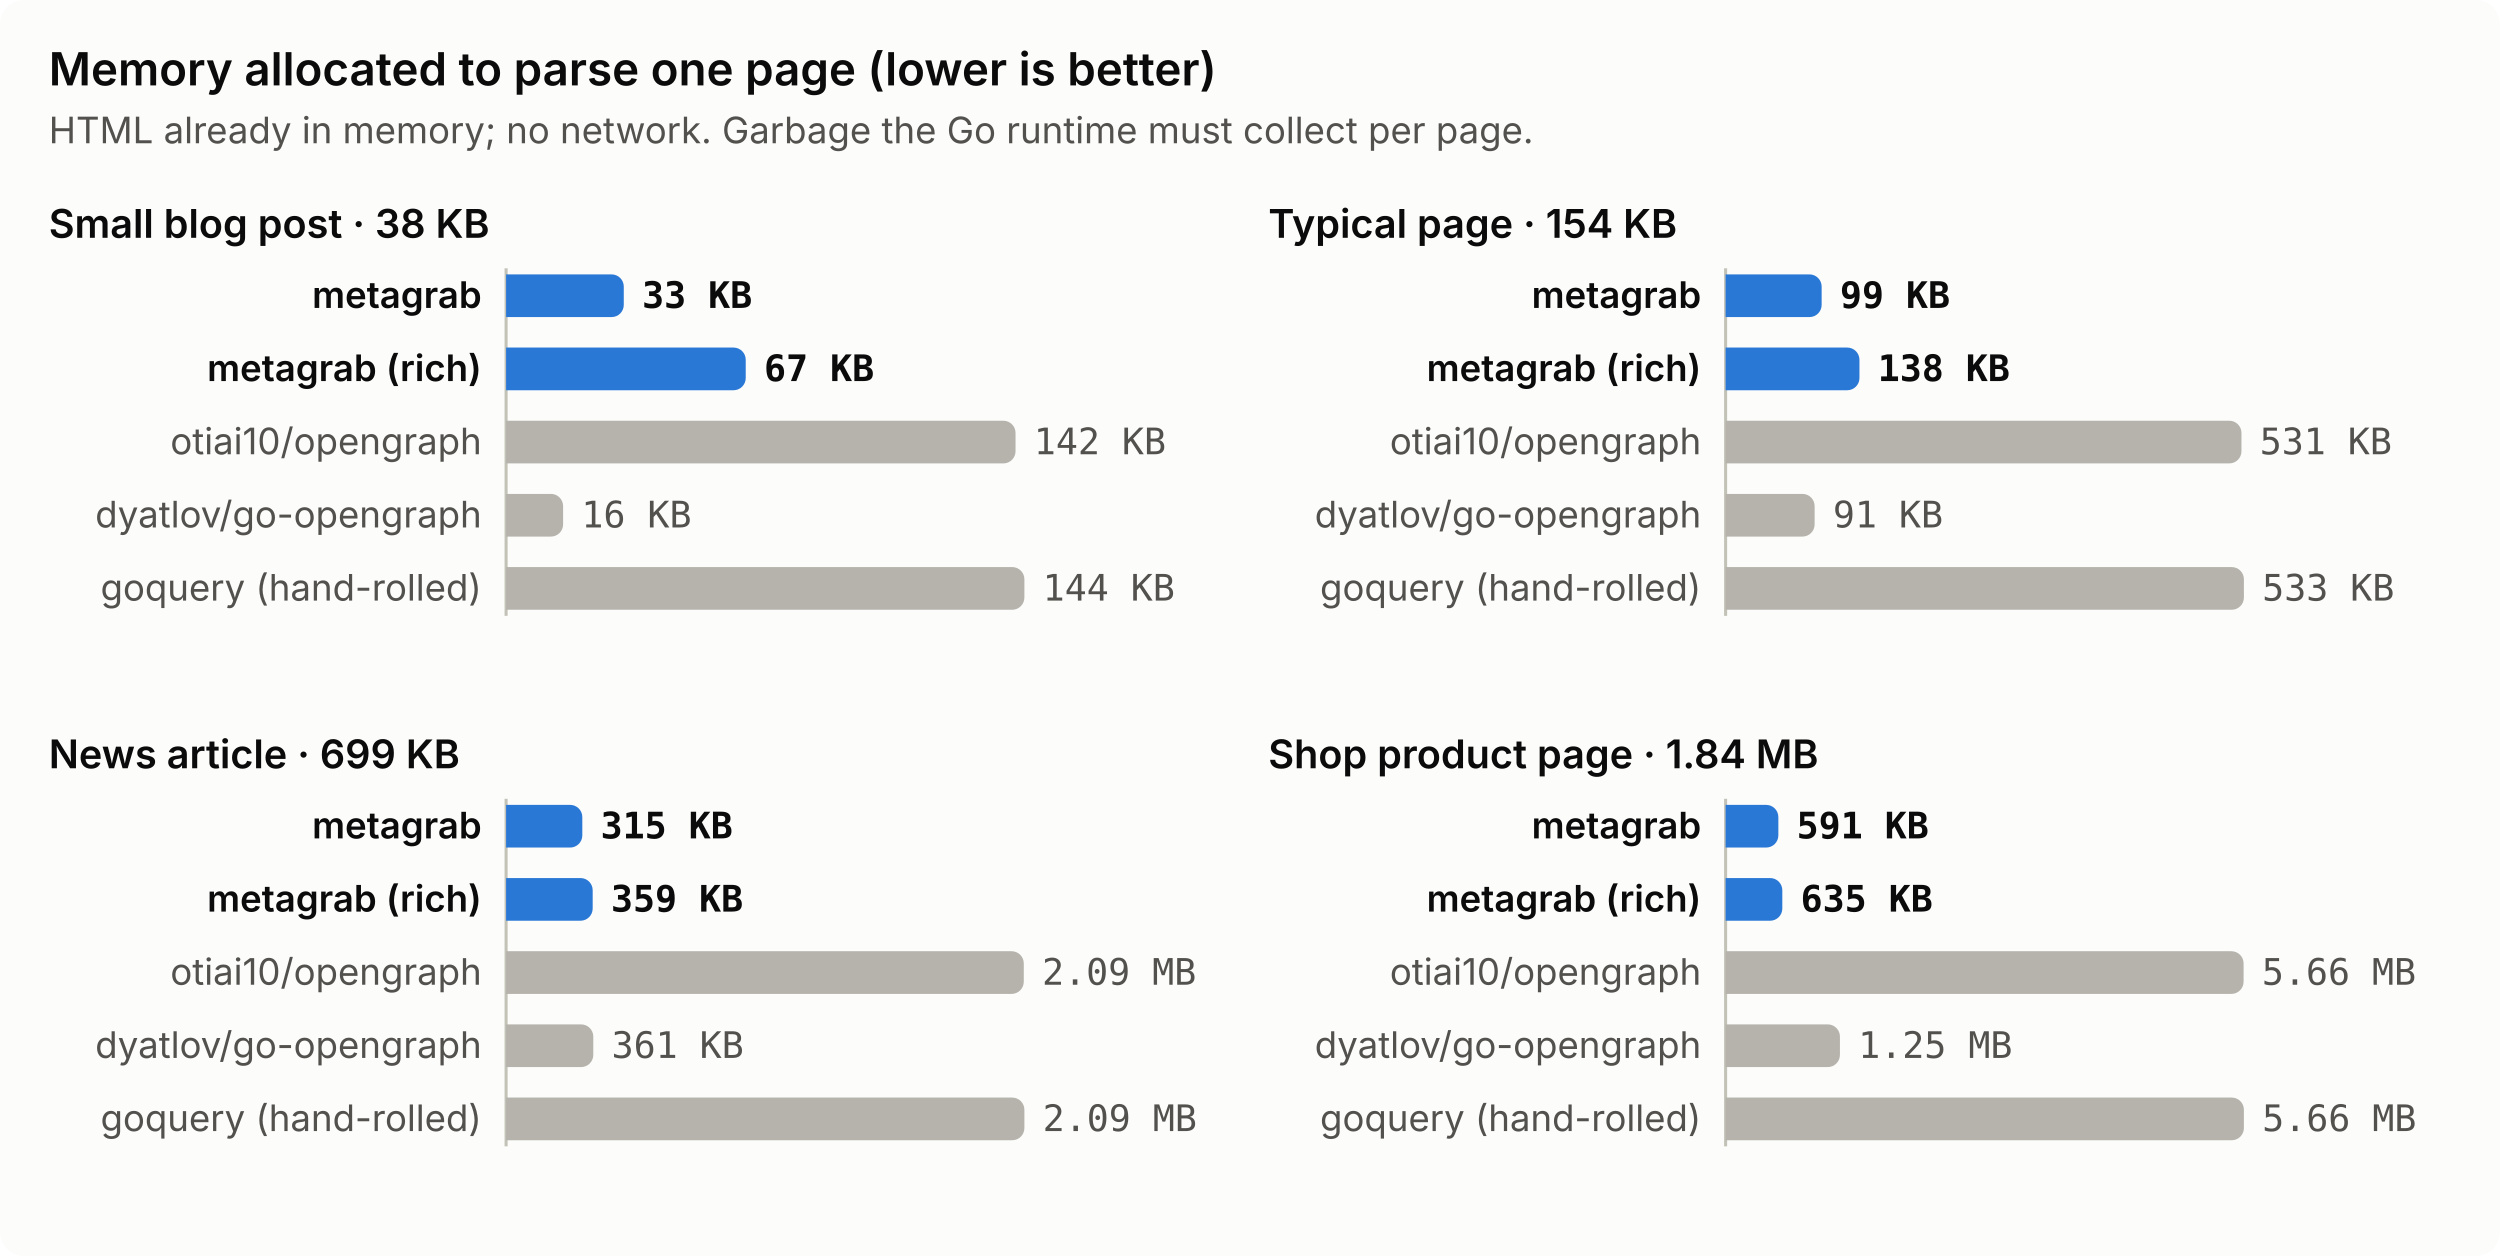
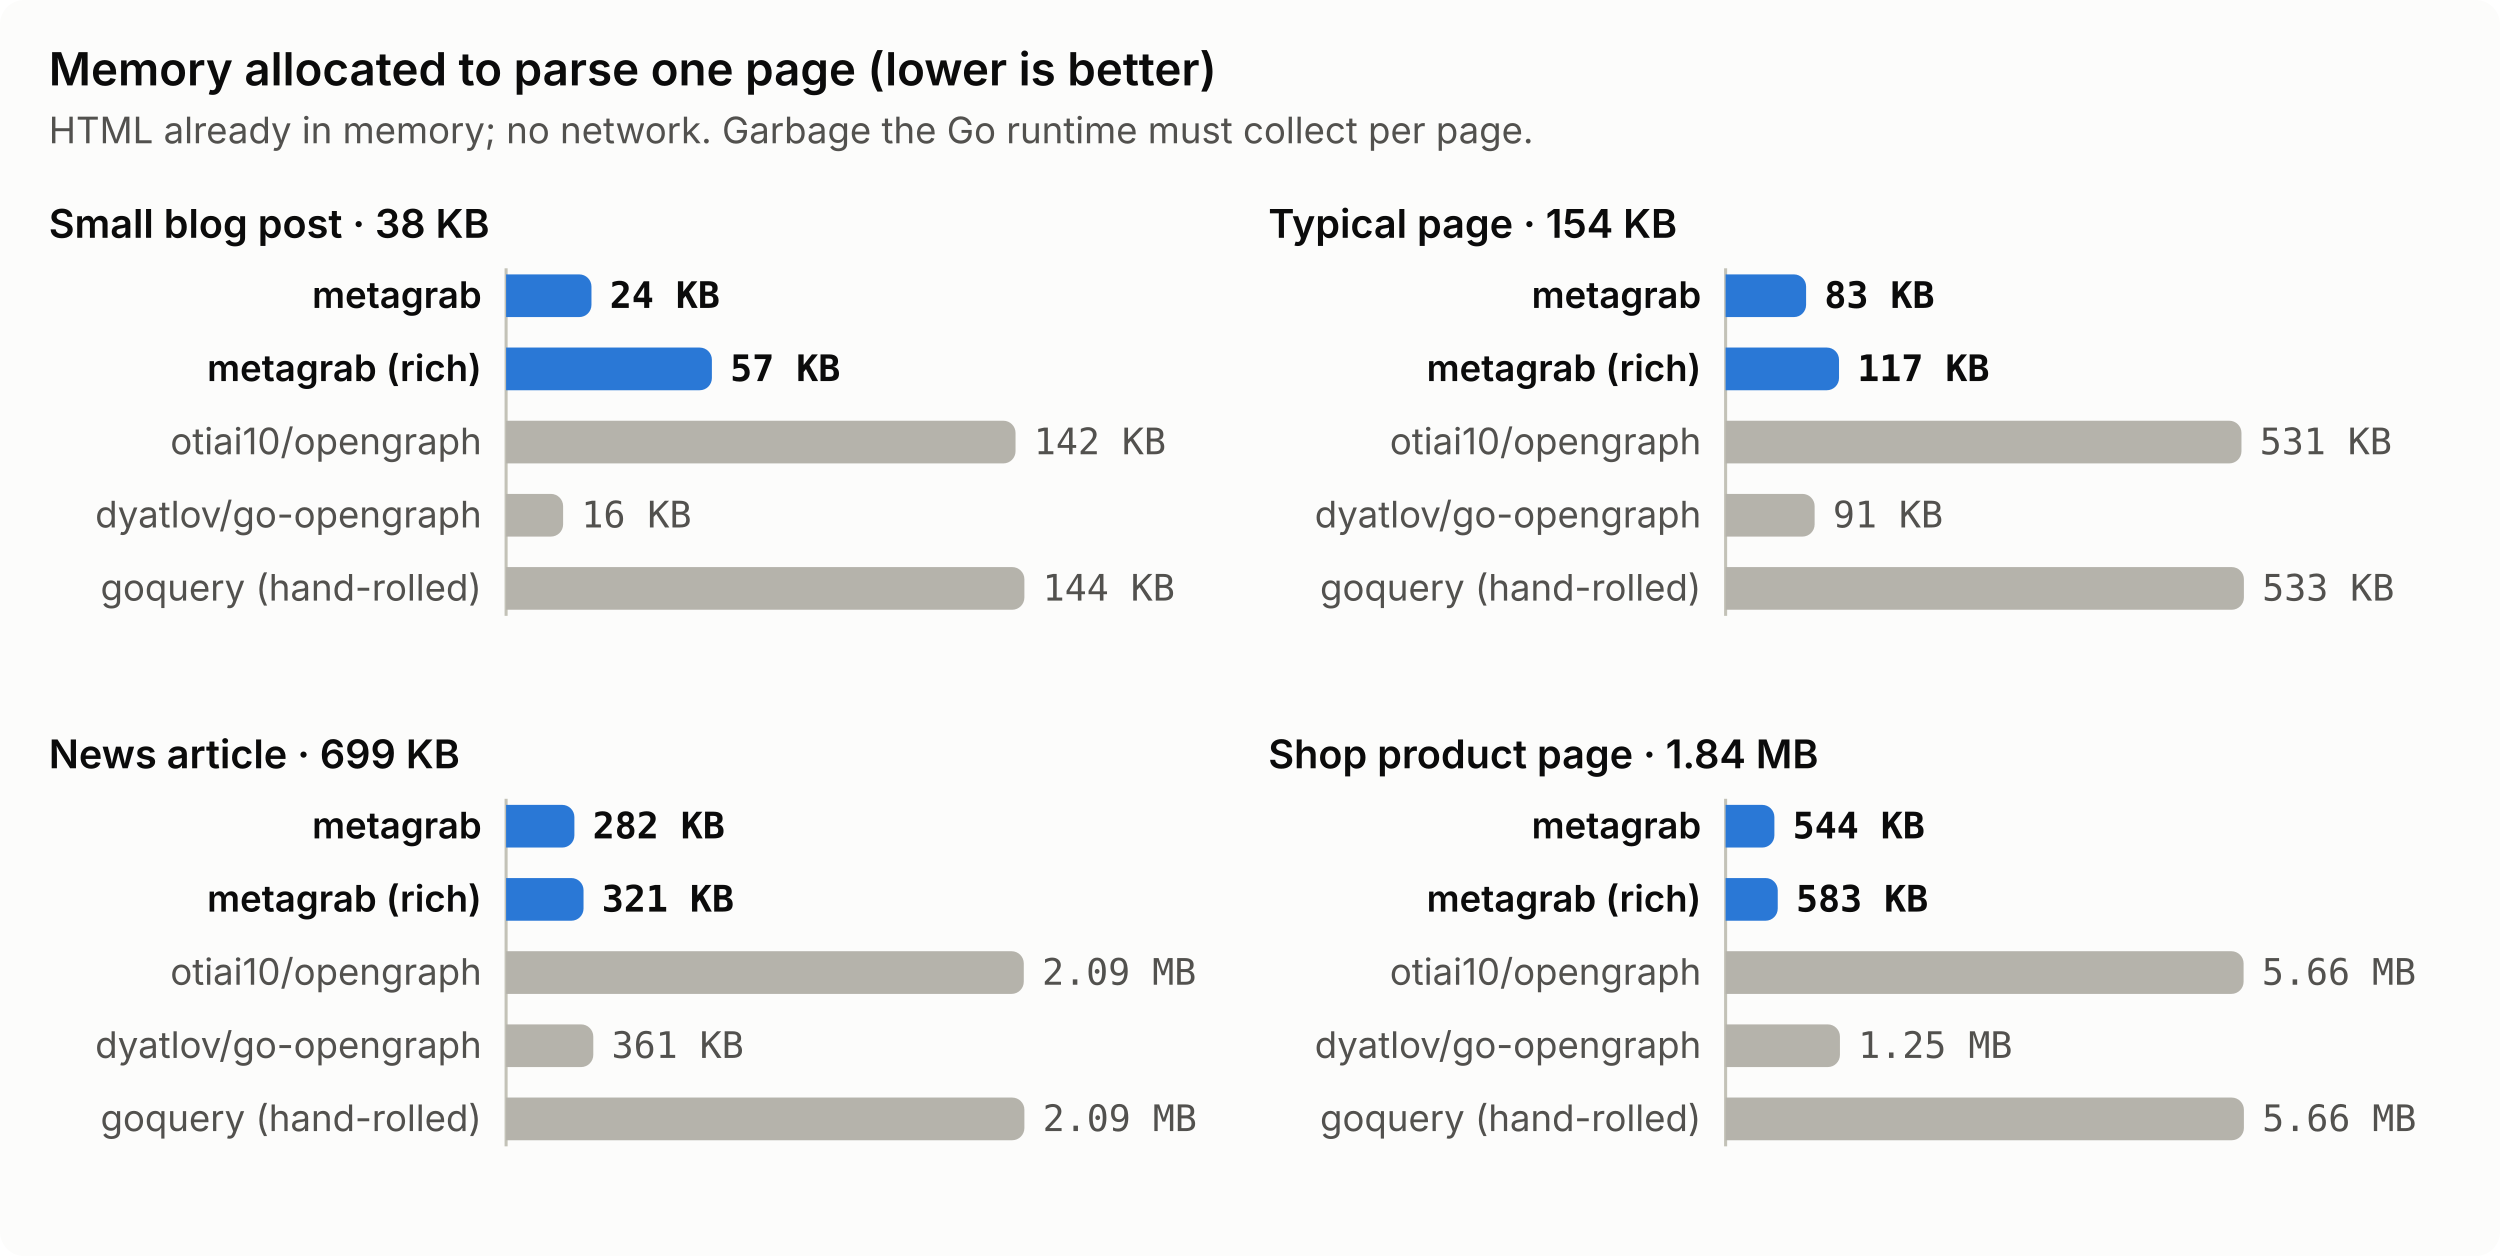
<svg xmlns="http://www.w3.org/2000/svg" width="820" height="412" viewBox="0 0 820 412" role="img" aria-label="Memory allocated to parse one page (lower is better)">
  <style>
  .surface{fill:#fcfcfb} .title{fill:#0b0b0b;font:600 15px system-ui,-apple-system,Segoe UI,sans-serif}
  .sub{fill:#52514e;font:12px system-ui,-apple-system,Segoe UI,sans-serif}
  .panel{fill:#0b0b0b;font:600 13px system-ui,-apple-system,Segoe UI,sans-serif}
  .lbl{fill:#52514e;font:12px system-ui,-apple-system,Segoe UI,sans-serif}
  .lbl.hi{fill:#0b0b0b;font-weight:600}
  .val{fill:#52514e;font:12px ui-monospace,SFMono-Regular,Menlo,monospace}
  .val.hi{fill:#0b0b0b;font-weight:600}
  .bar{fill:#b5b3ab} .bar.hi{fill:#2a78d6} .axis{stroke:#c3c2b7;stroke-width:1}
  @media (prefers-color-scheme: dark){
    .surface{fill:#1a1a19} .title,.panel,.lbl.hi,.val.hi{fill:#f0efec} .sub,.lbl,.val{fill:#c3c2b7}
    .bar{fill:#5c5b56} .bar.hi{fill:#3987e5} .axis{stroke:#383835}
  }
</style>
  <rect class="surface" width="820" height="412" rx="8" />
  <text class="title" x="16" y="28">Memory allocated to parse one page (lower is better)</text>
  <text class="sub" x="16" y="47">HTML already in memory; no network. Garbage the Go runtime must collect per page.</text>
  <text class="panel" x="16" y="78">Small blog post · 38 KB</text>
  <line class="axis" x1="166" y1="88" x2="166" y2="202" />
  <text class="lbl hi" x="158" y="101" text-anchor="end">metagrab</text>
-   <path class="bar hi" d="M166 90 h34.6 a4 4 0 0 1 4 4 v6 a4 4 0 0 1 -4 4 h-34.6 z" />
-   <text class="val hi" x="210.6" y="101">33 KB</text>
+   <path class="bar hi" d="M166 90 h24.0 a4 4 0 0 1 4 4 v6 a4 4 0 0 1 -4 4 h-24.0 z" />
+   <text class="val hi" x="200.0" y="101">24 KB</text>
  <text class="lbl hi" x="158" y="125" text-anchor="end">metagrab (rich)</text>
-   <path class="bar hi" d="M166 114 h74.6 a4 4 0 0 1 4 4 v6 a4 4 0 0 1 -4 4 h-74.6 z" />
-   <text class="val hi" x="250.6" y="125">67 KB</text>
+   <path class="bar hi" d="M166 114 h63.5 a4 4 0 0 1 4 4 v6 a4 4 0 0 1 -4 4 h-63.5 z" />
+   <text class="val hi" x="239.5" y="125">57 KB</text>
  <text class="lbl" x="158" y="149" text-anchor="end">otiai10/opengraph</text>
  <path class="bar" d="M166 138 h163.1 a4 4 0 0 1 4 4 v6 a4 4 0 0 1 -4 4 h-163.1 z" />
  <text class="val" x="339.1" y="149">142 KB</text>
  <text class="lbl" x="158" y="173" text-anchor="end">dyatlov/go-opengraph</text>
  <path class="bar" d="M166 162 h14.7 a4 4 0 0 1 4 4 v6 a4 4 0 0 1 -4 4 h-14.7 z" />
  <text class="val" x="190.7" y="173">16 KB</text>
  <text class="lbl" x="158" y="197" text-anchor="end">goquery (hand-rolled)</text>
  <path class="bar" d="M166 186 h166.0 a4 4 0 0 1 4 4 v6 a4 4 0 0 1 -4 4 h-166.0 z" />
  <text class="val" x="342.0" y="197">144 KB</text>
  <text class="panel" x="416" y="78">Typical page · 154 KB</text>
  <line class="axis" x1="566" y1="88" x2="566" y2="202" />
  <text class="lbl hi" x="558" y="101" text-anchor="end">metagrab</text>
-   <path class="bar hi" d="M566 90 h27.5 a4 4 0 0 1 4 4 v6 a4 4 0 0 1 -4 4 h-27.5 z" />
-   <text class="val hi" x="603.5" y="101">99 KB</text>
+   <path class="bar hi" d="M566 90 h22.4 a4 4 0 0 1 4 4 v6 a4 4 0 0 1 -4 4 h-22.4 z" />
+   <text class="val hi" x="598.4" y="101">83 KB</text>
  <text class="lbl hi" x="558" y="125" text-anchor="end">metagrab (rich)</text>
-   <path class="bar hi" d="M566 114 h39.9 a4 4 0 0 1 4 4 v6 a4 4 0 0 1 -4 4 h-39.9 z" />
-   <text class="val hi" x="615.9" y="125">138 KB</text>
+   <path class="bar hi" d="M566 114 h33.2 a4 4 0 0 1 4 4 v6 a4 4 0 0 1 -4 4 h-33.2 z" />
+   <text class="val hi" x="609.2" y="125">117 KB</text>
  <text class="lbl" x="558" y="149" text-anchor="end">otiai10/opengraph</text>
  <path class="bar" d="M566 138 h165.2 a4 4 0 0 1 4 4 v6 a4 4 0 0 1 -4 4 h-165.2 z" />
  <text class="val" x="741.2" y="149">531 KB</text>
  <text class="lbl" x="558" y="173" text-anchor="end">dyatlov/go-opengraph</text>
  <path class="bar" d="M566 162 h25.2 a4 4 0 0 1 4 4 v6 a4 4 0 0 1 -4 4 h-25.2 z" />
  <text class="val" x="601.2" y="173">91 KB</text>
  <text class="lbl" x="558" y="197" text-anchor="end">goquery (hand-rolled)</text>
  <path class="bar" d="M566 186 h166.0 a4 4 0 0 1 4 4 v6 a4 4 0 0 1 -4 4 h-166.0 z" />
  <text class="val" x="742.0" y="197">533 KB</text>
  <text class="panel" x="16" y="252">News article · 699 KB</text>
  <line class="axis" x1="166" y1="262" x2="166" y2="376" />
  <text class="lbl hi" x="158" y="275" text-anchor="end">metagrab</text>
-   <path class="bar hi" d="M166 264 h21.0 a4 4 0 0 1 4 4 v6 a4 4 0 0 1 -4 4 h-21.0 z" />
-   <text class="val hi" x="197.0" y="275">315 KB</text>
+   <path class="bar hi" d="M166 264 h18.4 a4 4 0 0 1 4 4 v6 a4 4 0 0 1 -4 4 h-18.4 z" />
+   <text class="val hi" x="194.4" y="275">282 KB</text>
  <text class="lbl hi" x="158" y="299" text-anchor="end">metagrab (rich)</text>
-   <path class="bar hi" d="M166 288 h24.4 a4 4 0 0 1 4 4 v6 a4 4 0 0 1 -4 4 h-24.4 z" />
-   <text class="val hi" x="200.4" y="299">359 KB</text>
+   <path class="bar hi" d="M166 288 h21.4 a4 4 0 0 1 4 4 v6 a4 4 0 0 1 -4 4 h-21.4 z" />
+   <text class="val hi" x="197.4" y="299">321 KB</text>
  <text class="lbl" x="158" y="323" text-anchor="end">otiai10/opengraph</text>
  <path class="bar" d="M166 312 h165.8 a4 4 0 0 1 4 4 v6 a4 4 0 0 1 -4 4 h-165.8 z" />
  <text class="val" x="341.8" y="323">2.09 MB</text>
  <text class="lbl" x="158" y="347" text-anchor="end">dyatlov/go-opengraph</text>
  <path class="bar" d="M166 336 h24.6 a4 4 0 0 1 4 4 v6 a4 4 0 0 1 -4 4 h-24.6 z" />
  <text class="val" x="200.6" y="347">361 KB</text>
  <text class="lbl" x="158" y="371" text-anchor="end">goquery (hand-rolled)</text>
  <path class="bar" d="M166 360 h166.0 a4 4 0 0 1 4 4 v6 a4 4 0 0 1 -4 4 h-166.0 z" />
  <text class="val" x="342.0" y="371">2.09 MB</text>
  <text class="panel" x="416" y="252">Shop product page · 1.84 MB</text>
  <line class="axis" x1="566" y1="262" x2="566" y2="376" />
  <text class="lbl hi" x="558" y="275" text-anchor="end">metagrab</text>
-   <path class="bar hi" d="M566 264 h13.3 a4 4 0 0 1 4 4 v6 a4 4 0 0 1 -4 4 h-13.3 z" />
-   <text class="val hi" x="589.3" y="275">591 KB</text>
+   <path class="bar hi" d="M566 264 h12.0 a4 4 0 0 1 4 4 v6 a4 4 0 0 1 -4 4 h-12.0 z" />
+   <text class="val hi" x="588.0" y="275">544 KB</text>
  <text class="lbl hi" x="558" y="299" text-anchor="end">metagrab (rich)</text>
-   <path class="bar hi" d="M566 288 h14.6 a4 4 0 0 1 4 4 v6 a4 4 0 0 1 -4 4 h-14.6 z" />
-   <text class="val hi" x="590.6" y="299">635 KB</text>
+   <path class="bar hi" d="M566 288 h13.1 a4 4 0 0 1 4 4 v6 a4 4 0 0 1 -4 4 h-13.1 z" />
+   <text class="val hi" x="589.1" y="299">583 KB</text>
  <text class="lbl" x="558" y="323" text-anchor="end">otiai10/opengraph</text>
  <path class="bar" d="M566 312 h165.9 a4 4 0 0 1 4 4 v6 a4 4 0 0 1 -4 4 h-165.9 z" />
  <text class="val" x="741.9" y="323">5.66 MB</text>
  <text class="lbl" x="558" y="347" text-anchor="end">dyatlov/go-opengraph</text>
  <path class="bar" d="M566 336 h33.5 a4 4 0 0 1 4 4 v6 a4 4 0 0 1 -4 4 h-33.5 z" />
  <text class="val" x="609.5" y="347">1.25 MB</text>
  <text class="lbl" x="558" y="371" text-anchor="end">goquery (hand-rolled)</text>
  <path class="bar" d="M566 360 h166.0 a4 4 0 0 1 4 4 v6 a4 4 0 0 1 -4 4 h-166.0 z" />
  <text class="val" x="742.0" y="371">5.66 MB</text>
</svg>
